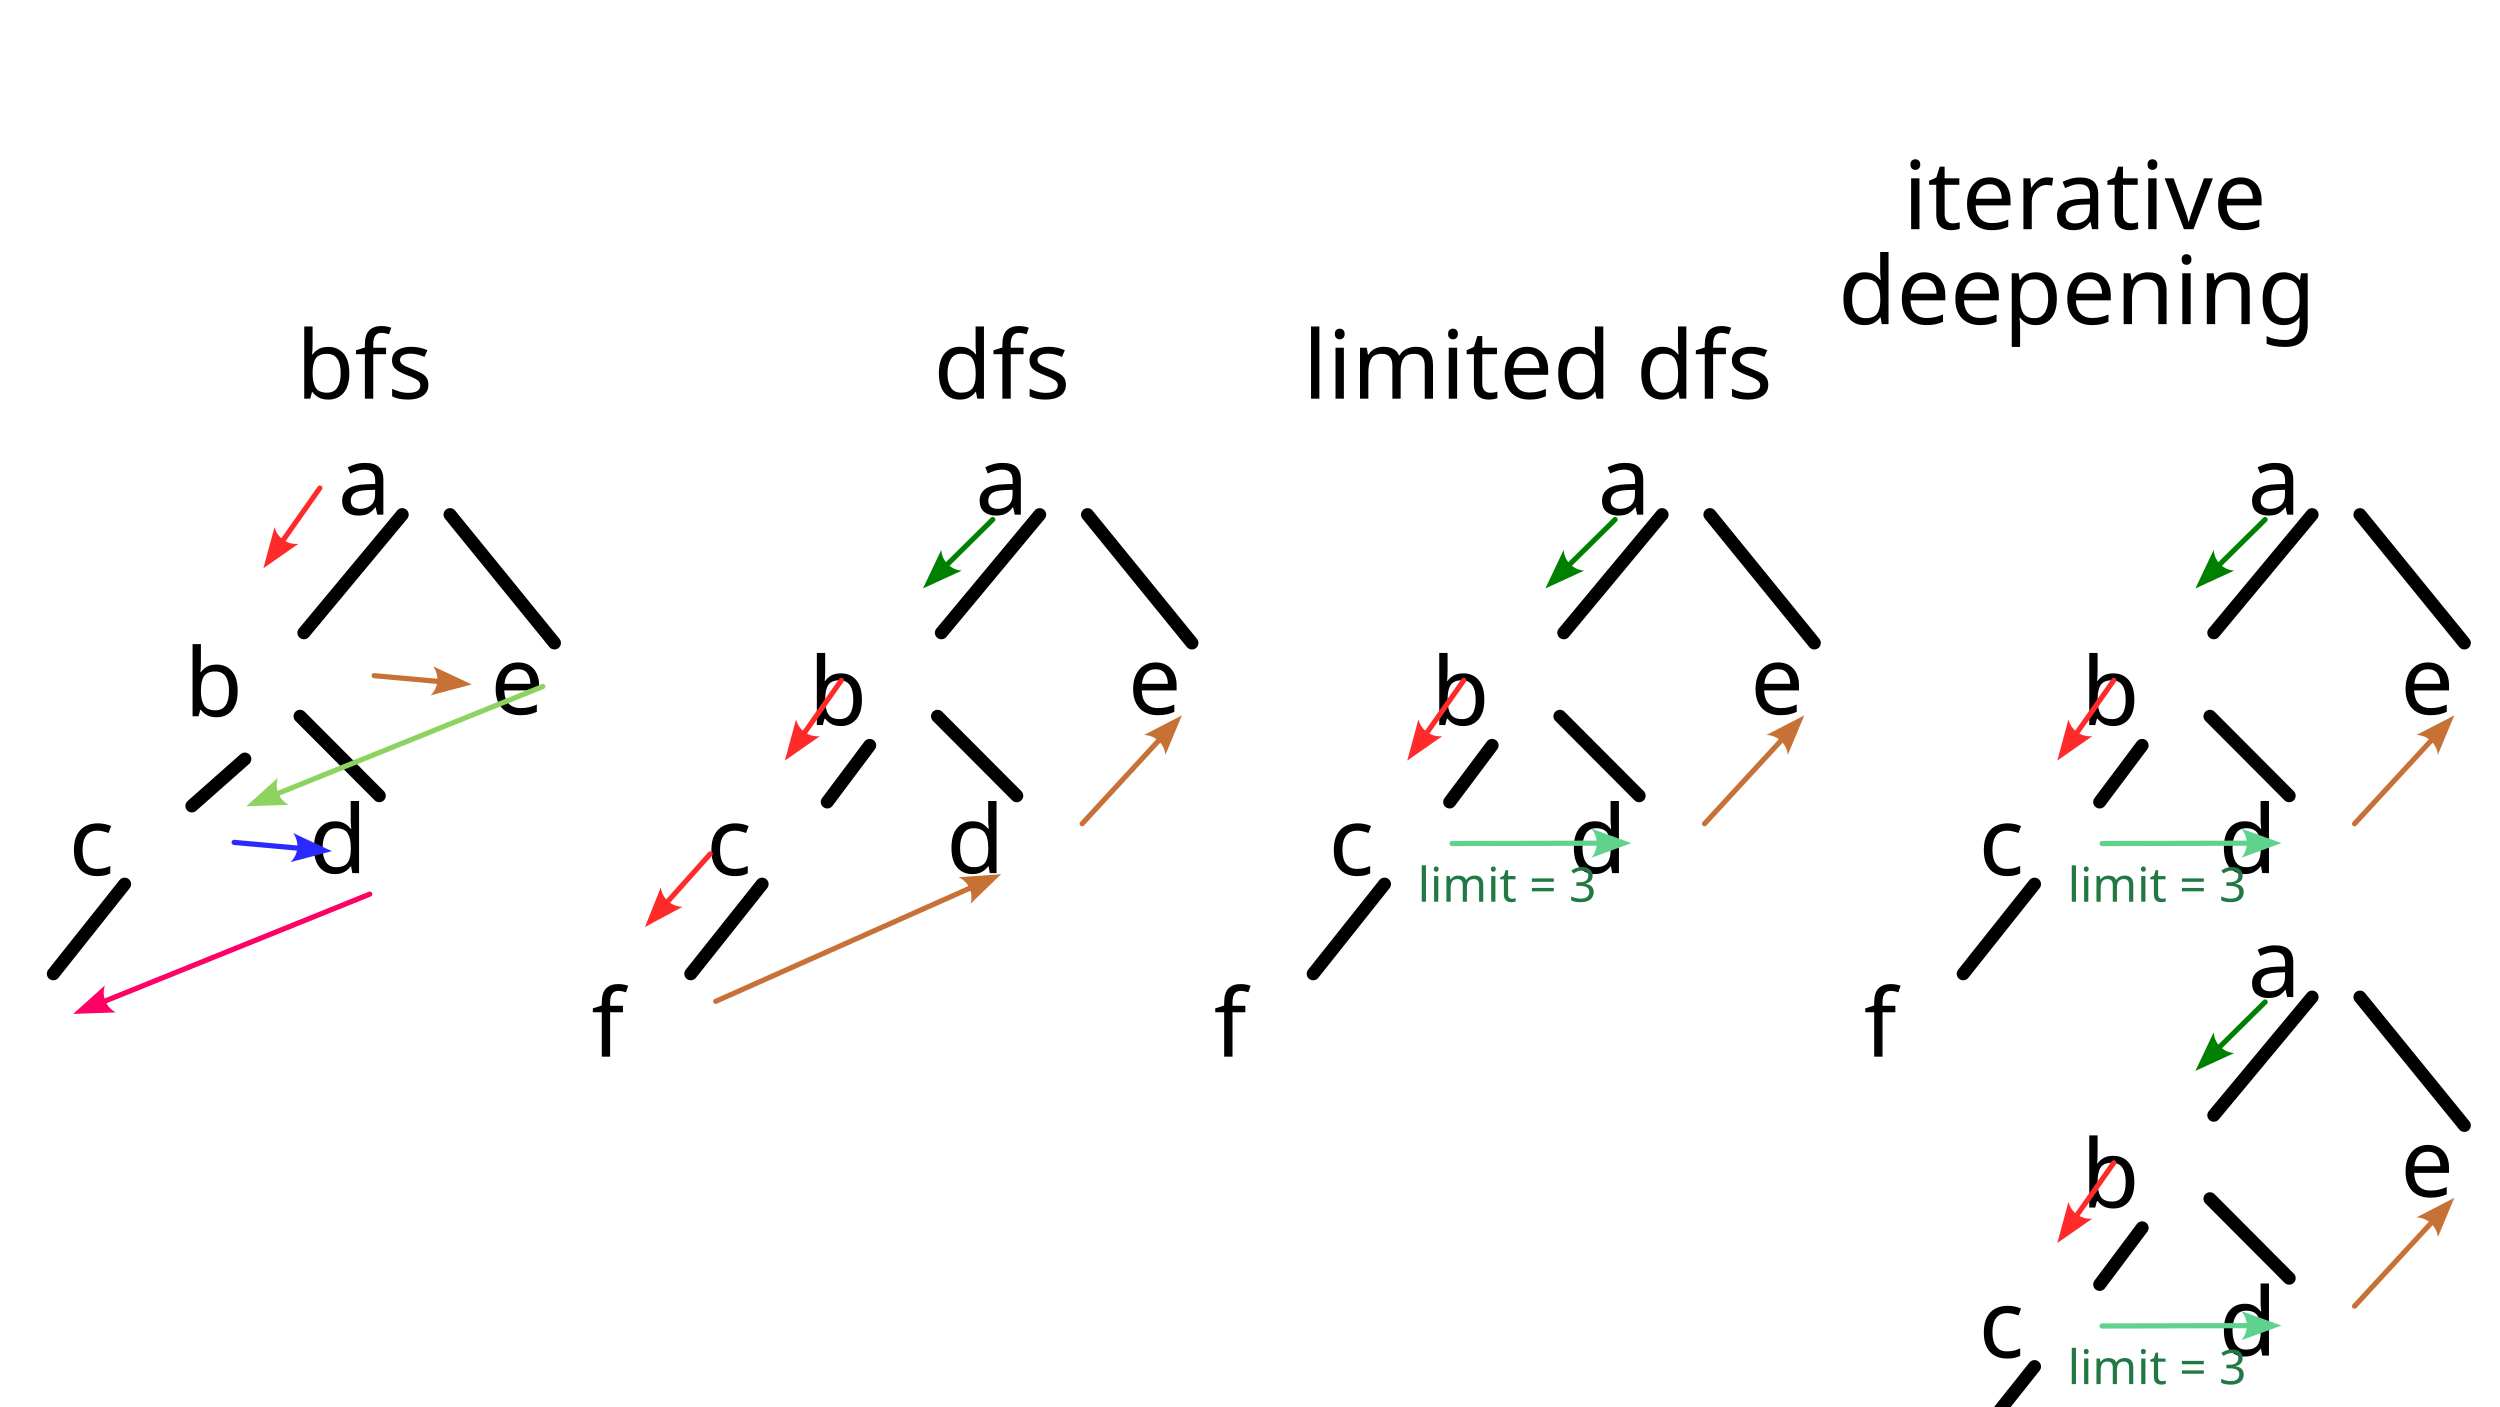
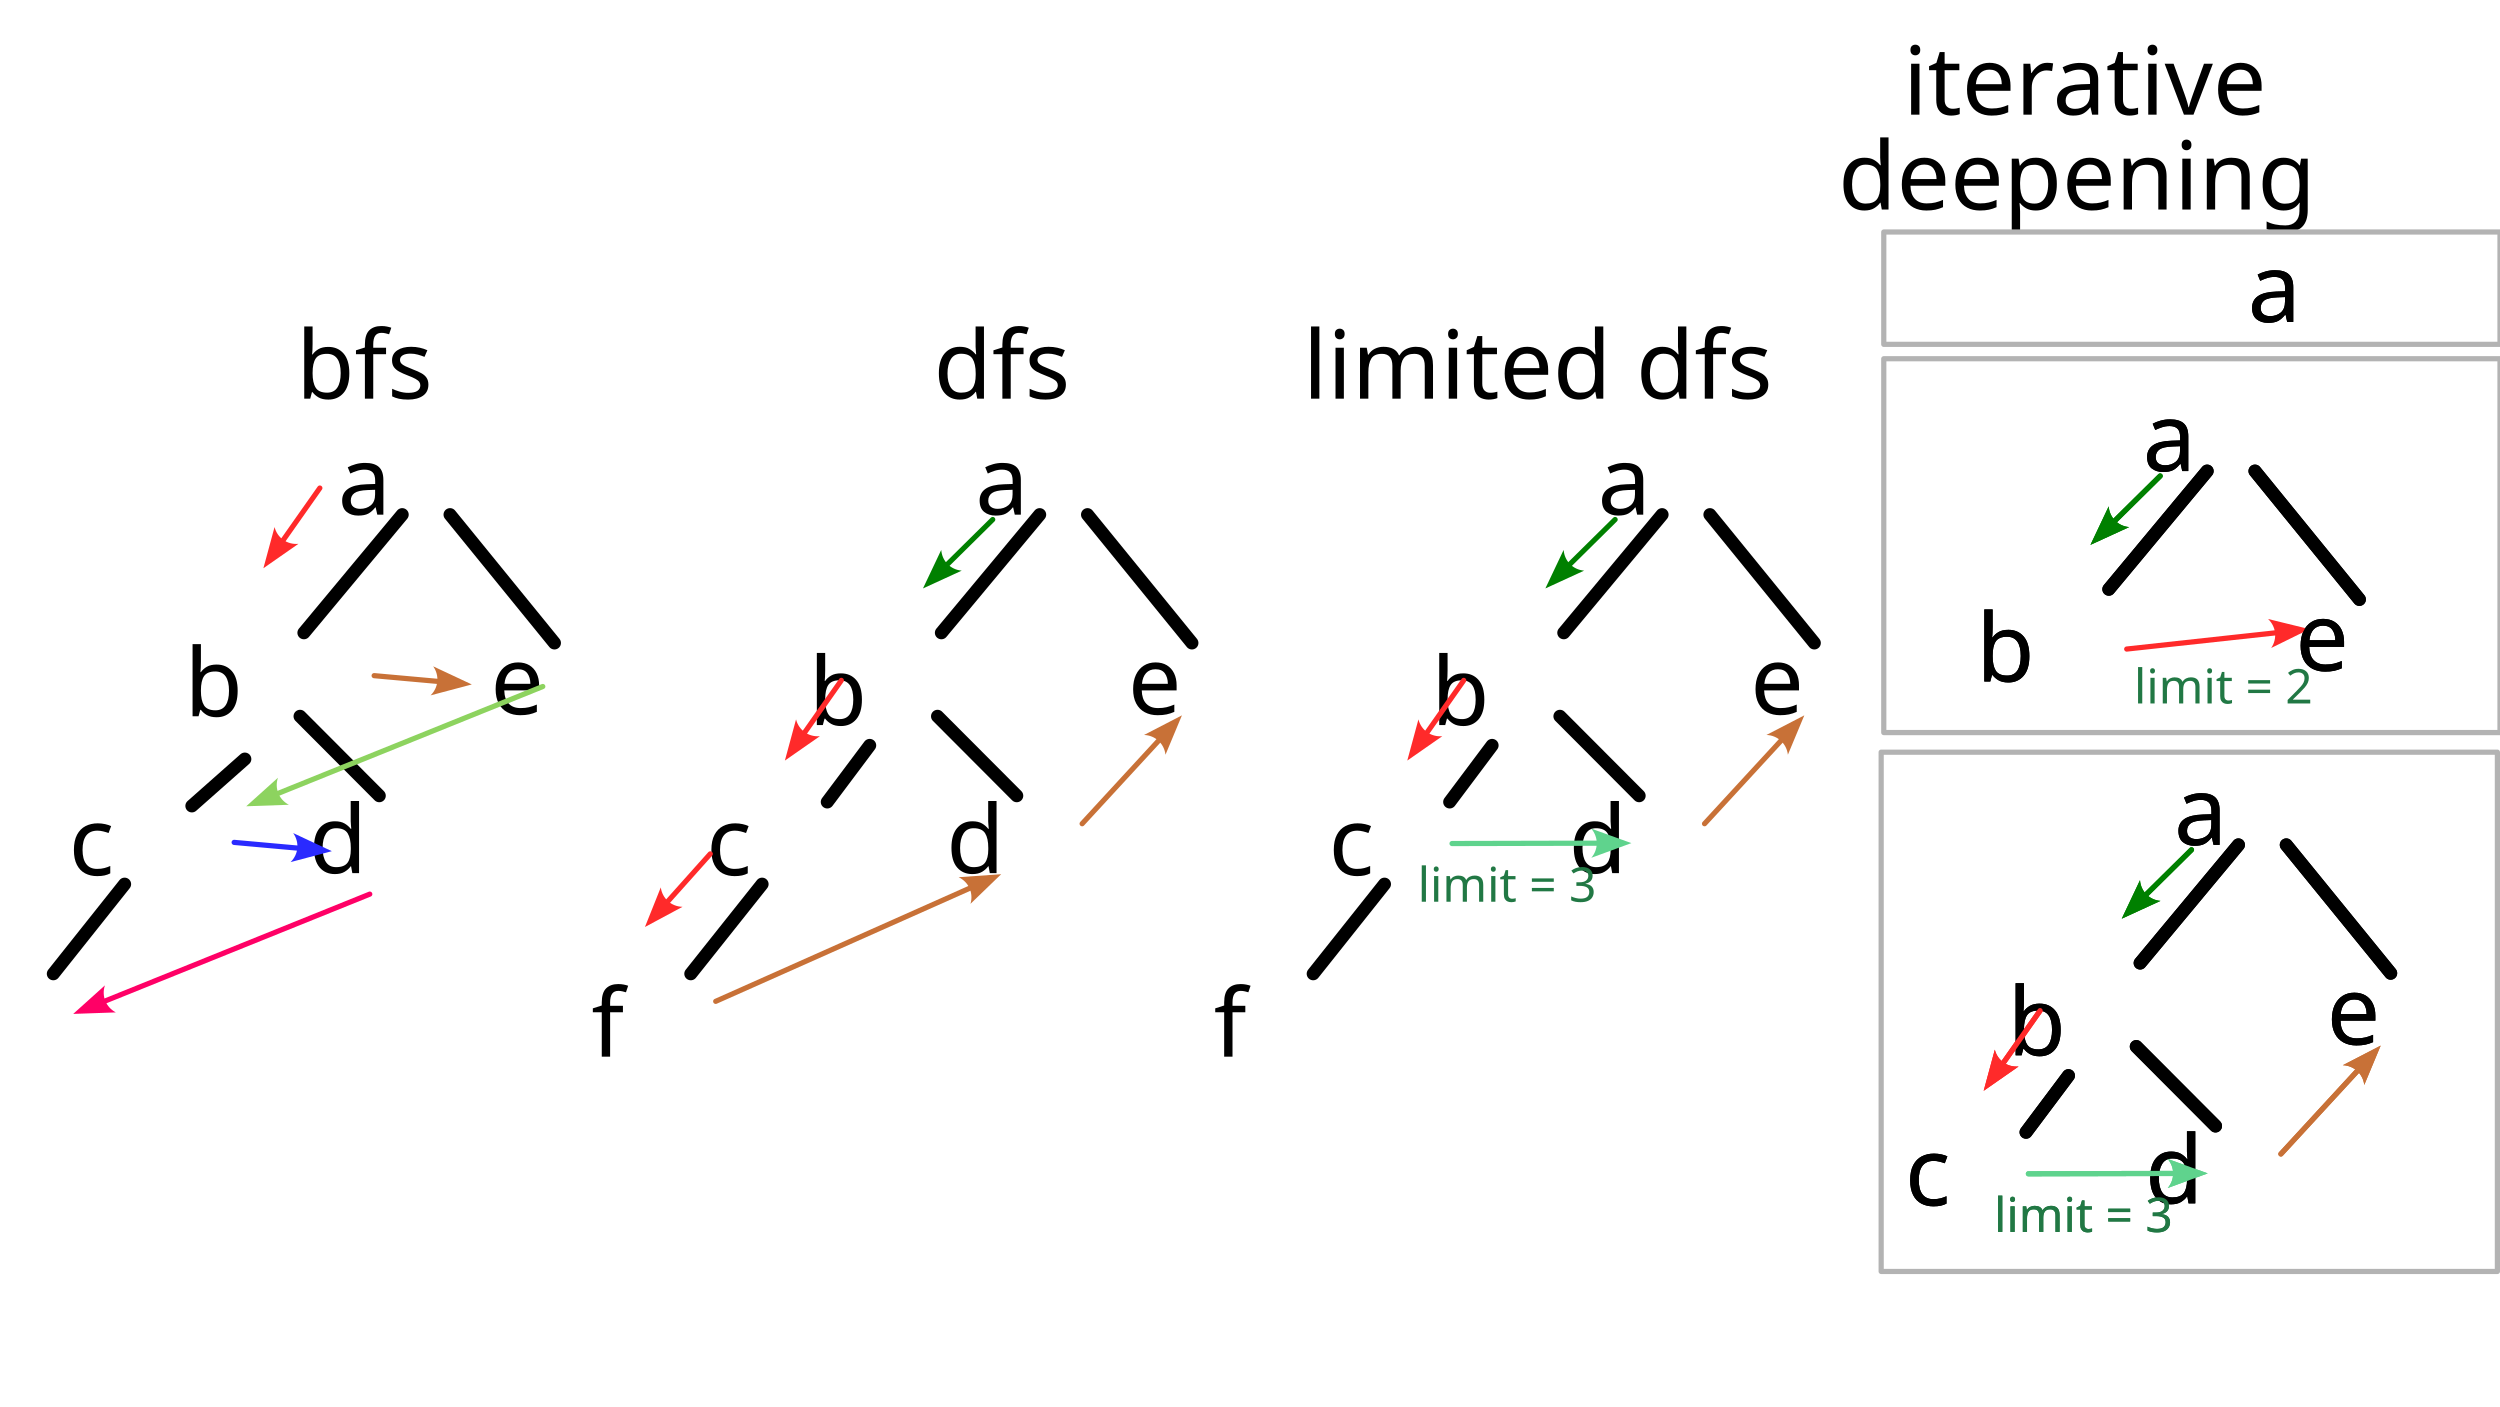
<svg xmlns="http://www.w3.org/2000/svg" width="1920" height="1080" viewBox="0 0 1920 1080" version="1.1" id="svg1">
  <defs id="defs1">
    <marker style="overflow:visible" id="ConcaveTriangle" refX="0" refY="0" orient="auto-start-reverse" markerWidth="1" markerHeight="1" viewBox="0 0 1 1" preserveAspectRatio="xMidYMid">
      <path transform="scale(0.7)" d="M -2,-4 9,0 -2,4 c 2,-2.33 2,-5.66 0,-8 z" style="fill:context-stroke;fill-rule:evenodd;stroke:none" id="path1" />
    </marker>
  </defs>
  <g id="layer1">
    <text xml:space="preserve" style="font-size:72.901px;line-height:1;font-family:Impact;-inkscape-font-specification:'Impact, Normal';text-align:center;writing-mode:lr-tb;direction:ltr;text-anchor:middle;fill:#000000;stroke:none;stroke-width:10;stroke-linecap:round;stroke-linejoin:round" x="327.257" y="395.239" id="text1">
      <tspan id="tspan1" x="327.257" y="395.239" style="stroke-width:10">a</tspan>
    </text>
    <text xml:space="preserve" style="font-size:72.901px;line-height:1;font-family:Impact;-inkscape-font-specification:'Impact, Normal';text-align:center;writing-mode:lr-tb;direction:ltr;text-anchor:middle;fill:#000000;stroke:none;stroke-width:10;stroke-linecap:round;stroke-linejoin:round" x="211.495" y="550.11" id="text2">
      <tspan id="tspan2" x="211.495" y="550.11" style="stroke-width:10">b</tspan>
    </text>
    <text xml:space="preserve" style="font-size:72.901px;line-height:1;font-family:Impact;-inkscape-font-specification:'Impact, Normal';text-align:center;writing-mode:lr-tb;direction:ltr;text-anchor:middle;fill:#000000;stroke:none;stroke-width:10;stroke-linecap:round;stroke-linejoin:round" x="444.584" y="548.546" id="text3">
      <tspan id="tspan3" x="444.584" y="548.546" style="stroke-width:10">e</tspan>
    </text>
    <text xml:space="preserve" style="font-size:72.901px;line-height:1;font-family:Impact;-inkscape-font-specification:'Impact, Normal';text-align:center;writing-mode:lr-tb;direction:ltr;text-anchor:middle;fill:#000000;stroke:none;stroke-width:10;stroke-linecap:round;stroke-linejoin:round" x="117.633" y="672.13" id="text4">
      <tspan id="tspan4" x="117.633" y="672.13" style="stroke-width:10">c</tspan>
    </text>
    <text xml:space="preserve" style="font-size:72.901px;line-height:1;font-family:Impact;-inkscape-font-specification:'Impact, Normal';text-align:center;writing-mode:lr-tb;direction:ltr;text-anchor:middle;fill:#000000;stroke:none;stroke-width:10;stroke-linecap:round;stroke-linejoin:round" x="306.921" y="670.566" id="text5">
      <tspan id="tspan5" x="306.921" y="670.566" style="stroke-width:10">d</tspan>
    </text>
    <text xml:space="preserve" style="font-size:72.901px;line-height:1;font-family:Impact;-inkscape-font-specification:'Impact, Normal';text-align:center;writing-mode:lr-tb;direction:ltr;text-anchor:middle;fill:#000000;stroke:none;stroke-width:10;stroke-linecap:round;stroke-linejoin:round" x="24.548" y="811.527" id="text6">
      <tspan id="tspan6" x="24.548" y="811.527" style="stroke-width:10">f</tspan>
    </text>
    <path style="fill:#000000;stroke:#000000;stroke-width:10;stroke-linecap:round;stroke-linejoin:round" d="m 308.89,395.239 c -75.494,90.733 -75.494,90.733 -75.494,90.733" id="path6" />
    <path style="fill:#000000;stroke:#000000;stroke-width:10;stroke-linecap:round;stroke-linejoin:round" d="m 345.625,395.239 80.187,98.555" id="path7" />
    <path style="fill:#000000;stroke:#000000;stroke-width:10;stroke-linecap:round;stroke-linejoin:round" d="m 188.029,582.962 -40.673,35.98" id="path8" />
    <path style="fill:#000000;stroke:#000000;stroke-width:10;stroke-linecap:round;stroke-linejoin:round" d="m 230.432,550.11 60.845,61.01" id="path9" />
    <path style="fill:#000000;stroke:#000000;stroke-width:10;stroke-linecap:round;stroke-linejoin:round" d="M 95.699,679.025 40.946,747.857" id="path10" />
    <path style="fill:#ff2a2a;stroke:#ff2a2a;stroke-width:4;stroke-linecap:round;stroke-linejoin:round;stroke-dasharray:none;marker-end:url(#ConcaveTriangle)" d="M 245.627,374.833 C 216.791,415.798 216.791,415.798 216.791,415.798" id="path11" />
    <path style="fill:#000000;stroke:#c87137;stroke-width:4;stroke-linecap:round;stroke-linejoin:round;stroke-dasharray:none;marker-end:url(#ConcaveTriangle)" d="m 287.356,518.907 c 49.895,4.49 49.895,4.49 49.895,4.49" id="path2" />
    <path style="fill:#000000;stroke:#8dd35f;stroke-width:4;stroke-linecap:round;stroke-linejoin:round;stroke-dasharray:none;marker-end:url(#ConcaveTriangle)" d="M 416.853,527.238 C 212.465,609.782 212.465,609.782 212.465,609.782" id="path3" />
    <path style="fill:#000000;stroke:#2a2aff;stroke-width:4;stroke-linecap:round;stroke-linejoin:round;stroke-dasharray:none;marker-end:url(#ConcaveTriangle)" d="m 179.841,646.958 c 49.895,4.49 49.895,4.49 49.895,4.49" id="path4" />
    <path style="fill:#d40055;stroke:#ff0066;stroke-width:4;stroke-linecap:round;stroke-linejoin:round;stroke-dasharray:none;marker-end:url(#ConcaveTriangle)" d="M 283.969,686.698 C 79.582,769.243 79.582,769.243 79.582,769.243" id="path5" />
    <text xml:space="preserve" style="font-size:72.901px;line-height:1;font-family:Impact;-inkscape-font-specification:'Impact, Normal';text-align:center;writing-mode:lr-tb;direction:ltr;text-anchor:middle;fill:#000000;stroke:none;stroke-width:10;stroke-linecap:round;stroke-linejoin:round" x="327.257" y="306.156" id="text7">
      <tspan id="tspan7" x="327.257" y="306.156" style="stroke-width:10">bfs</tspan>
    </text>
    <text xml:space="preserve" style="font-size:72.901px;line-height:1;font-family:Impact;-inkscape-font-specification:'Impact, Normal';text-align:center;writing-mode:lr-tb;direction:ltr;text-anchor:middle;fill:#000000;stroke:none;stroke-width:10;stroke-linecap:round;stroke-linejoin:round" x="816.842" y="395.239" id="text8">
      <tspan id="tspan8" x="816.842" y="395.239" style="stroke-width:10">a</tspan>
    </text>
    <text xml:space="preserve" style="font-size:72.901px;line-height:1;font-family:Impact;-inkscape-font-specification:'Impact, Normal';text-align:center;writing-mode:lr-tb;direction:ltr;text-anchor:middle;fill:#000000;stroke:none;stroke-width:10;stroke-linecap:round;stroke-linejoin:round" x="690.931" y="556.876" id="text9">
      <tspan id="tspan9" x="690.931" y="556.876" style="stroke-width:10">b</tspan>
    </text>
    <text xml:space="preserve" style="font-size:72.901px;line-height:1;font-family:Impact;-inkscape-font-specification:'Impact, Normal';text-align:center;writing-mode:lr-tb;direction:ltr;text-anchor:middle;fill:#000000;stroke:none;stroke-width:10;stroke-linecap:round;stroke-linejoin:round" x="934.169" y="548.546" id="text10">
      <tspan id="tspan10" x="934.169" y="548.546" style="stroke-width:10">e</tspan>
    </text>
    <text xml:space="preserve" style="font-size:72.901px;line-height:1;font-family:Impact;-inkscape-font-specification:'Impact, Normal';text-align:center;writing-mode:lr-tb;direction:ltr;text-anchor:middle;fill:#000000;stroke:none;stroke-width:10;stroke-linecap:round;stroke-linejoin:round" x="607.218" y="672.13" id="text11">
      <tspan id="tspan11" x="607.218" y="672.13" style="stroke-width:10">c</tspan>
    </text>
    <text xml:space="preserve" style="font-size:72.901px;line-height:1;font-family:Impact;-inkscape-font-specification:'Impact, Normal';text-align:center;writing-mode:lr-tb;direction:ltr;text-anchor:middle;fill:#000000;stroke:none;stroke-width:10;stroke-linecap:round;stroke-linejoin:round" x="796.506" y="670.566" id="text12">
      <tspan id="tspan12" x="796.506" y="670.566" style="stroke-width:10">d</tspan>
    </text>
    <text xml:space="preserve" style="font-size:72.901px;line-height:1;font-family:Impact;-inkscape-font-specification:'Impact, Normal';text-align:center;writing-mode:lr-tb;direction:ltr;text-anchor:middle;fill:#000000;stroke:none;stroke-width:10;stroke-linecap:round;stroke-linejoin:round" x="514.133" y="811.527" id="text13">
      <tspan id="tspan13" x="514.133" y="811.527" style="stroke-width:10">f</tspan>
    </text>
    <path style="fill:#000000;stroke:#000000;stroke-width:10;stroke-linecap:round;stroke-linejoin:round" d="m 798.475,395.239 c -75.494,90.733 -75.494,90.733 -75.494,90.733" id="path13" />
    <path style="fill:#000000;stroke:#000000;stroke-width:10;stroke-linecap:round;stroke-linejoin:round" d="m 835.21,395.239 80.187,98.555" id="path14" />
    <path style="fill:#000000;stroke:#000000;stroke-width:10;stroke-linecap:round;stroke-linejoin:round" d="m 667.924,572.46 -32.57,43.452" id="path15" />
    <path style="fill:#000000;stroke:#000000;stroke-width:10;stroke-linecap:round;stroke-linejoin:round" d="m 720.017,550.11 60.845,61.01" id="path16" />
    <path style="fill:#000000;stroke:#000000;stroke-width:10;stroke-linecap:round;stroke-linejoin:round" d="m 585.284,679.025 -54.753,68.832" id="path17" />
    <path style="fill:#008000;stroke:#008000;stroke-width:4;stroke-linecap:round;stroke-linejoin:round;stroke-dasharray:none;marker-end:url(#ConcaveTriangle)" d="m 762.401,399.009 c -35.638,35.209 -35.638,35.209 -35.638,35.209" id="path18" />
    <text xml:space="preserve" style="font-size:72.901px;line-height:1;font-family:Impact;-inkscape-font-specification:'Impact, Normal';text-align:center;writing-mode:lr-tb;direction:ltr;text-anchor:middle;fill:#000000;stroke:none;stroke-width:10;stroke-linecap:round;stroke-linejoin:round" x="816.842" y="306.156" id="text22">
      <tspan id="tspan22" x="816.842" y="306.156" style="stroke-width:10">dfs</tspan>
    </text>
    <path style="fill:#ff2a2a;stroke:#ff2a2a;stroke-width:4;stroke-linecap:round;stroke-linejoin:round;stroke-dasharray:none;marker-end:url(#ConcaveTriangle)" d="m 646.129,522.552 c -28.836,40.966 -28.836,40.966 -28.836,40.966" id="path22" />
    <path style="fill:#ff2a2a;stroke:#ff2a2a;stroke-width:4;stroke-linecap:round;stroke-linejoin:round;stroke-dasharray:none;marker-end:url(#ConcaveTriangle)" d="m 545.482,655.787 c -33.377,37.358 -33.377,37.358 -33.377,37.358" id="path23" />
    <path style="fill:#000000;stroke:#c87137;stroke-width:4;stroke-linecap:round;stroke-linejoin:round;stroke-dasharray:none;marker-end:url(#ConcaveTriangle)" d="M 549.668,769.022 C 745.882,681.642 745.882,681.642 745.882,681.642" id="path24" />
    <path style="fill:#000000;stroke:#c87137;stroke-width:4;stroke-linecap:round;stroke-linejoin:round;stroke-dasharray:none;marker-end:url(#ConcaveTriangle)" d="m 831.09,632.609 c 59.566,-64.695 59.566,-64.695 59.566,-64.695" id="path26" />
    <text xml:space="preserve" style="font-size:72.901px;line-height:1;font-family:Impact;-inkscape-font-specification:'Impact, Normal';text-align:center;writing-mode:lr-tb;direction:ltr;text-anchor:middle;fill:#000000;stroke:none;stroke-width:10;stroke-linecap:round;stroke-linejoin:round" x="1294.842" y="395.239" id="text26">
      <tspan id="tspan26" x="1294.842" y="395.239" style="stroke-width:10">a</tspan>
    </text>
    <text xml:space="preserve" style="font-size:72.901px;line-height:1;font-family:Impact;-inkscape-font-specification:'Impact, Normal';text-align:center;writing-mode:lr-tb;direction:ltr;text-anchor:middle;fill:#000000;stroke:none;stroke-width:10;stroke-linecap:round;stroke-linejoin:round" x="1168.931" y="556.876" id="text27">
      <tspan id="tspan27" x="1168.931" y="556.876" style="stroke-width:10">b</tspan>
    </text>
    <text xml:space="preserve" style="font-size:72.901px;line-height:1;font-family:Impact;-inkscape-font-specification:'Impact, Normal';text-align:center;writing-mode:lr-tb;direction:ltr;text-anchor:middle;fill:#000000;stroke:none;stroke-width:10;stroke-linecap:round;stroke-linejoin:round" x="1412.169" y="548.546" id="text28">
      <tspan id="tspan28" x="1412.169" y="548.546" style="stroke-width:10">e</tspan>
    </text>
    <text xml:space="preserve" style="font-size:72.901px;line-height:1;font-family:Impact;-inkscape-font-specification:'Impact, Normal';text-align:center;writing-mode:lr-tb;direction:ltr;text-anchor:middle;fill:#000000;stroke:none;stroke-width:10;stroke-linecap:round;stroke-linejoin:round" x="1085.218" y="672.13" id="text29">
      <tspan id="tspan29" x="1085.218" y="672.13" style="stroke-width:10">c</tspan>
    </text>
    <text xml:space="preserve" style="font-size:72.901px;line-height:1;font-family:Impact;-inkscape-font-specification:'Impact, Normal';text-align:center;writing-mode:lr-tb;direction:ltr;text-anchor:middle;fill:#000000;stroke:none;stroke-width:10;stroke-linecap:round;stroke-linejoin:round" x="1274.506" y="670.566" id="text30">
      <tspan id="tspan30" x="1274.506" y="670.566" style="stroke-width:10">d</tspan>
    </text>
    <text xml:space="preserve" style="font-size:72.901px;line-height:1;font-family:Impact;-inkscape-font-specification:'Impact, Normal';text-align:center;writing-mode:lr-tb;direction:ltr;text-anchor:middle;fill:#000000;stroke:none;stroke-width:10;stroke-linecap:round;stroke-linejoin:round" x="992.133" y="811.527" id="text31">
      <tspan id="tspan31" x="992.133" y="811.527" style="stroke-width:10">f</tspan>
    </text>
    <path style="fill:#000000;stroke:#000000;stroke-width:10;stroke-linecap:round;stroke-linejoin:round" d="m 1276.475,395.239 c -75.494,90.733 -75.494,90.733 -75.494,90.733" id="path31" />
    <path style="fill:#000000;stroke:#000000;stroke-width:10;stroke-linecap:round;stroke-linejoin:round" d="m 1313.21,395.239 80.187,98.555" id="path32" />
    <path style="fill:#000000;stroke:#000000;stroke-width:10;stroke-linecap:round;stroke-linejoin:round" d="m 1145.924,572.46 -32.57,43.452" id="path33" />
    <path style="fill:#000000;stroke:#000000;stroke-width:10;stroke-linecap:round;stroke-linejoin:round" d="m 1198.017,550.11 60.845,61.01" id="path34" />
    <path style="fill:#000000;stroke:#000000;stroke-width:10;stroke-linecap:round;stroke-linejoin:round" d="m 1063.284,679.025 -54.753,68.832" id="path35" />
    <path style="fill:#008000;stroke:#008000;stroke-width:4;stroke-linecap:round;stroke-linejoin:round;stroke-dasharray:none;marker-end:url(#ConcaveTriangle)" d="m 1240.401,399.009 c -35.638,35.209 -35.638,35.209 -35.638,35.209" id="path36" />
    <text xml:space="preserve" style="font-size:72.901px;line-height:1;font-family:Impact;-inkscape-font-specification:'Impact, Normal';text-align:center;writing-mode:lr-tb;direction:ltr;text-anchor:middle;fill:#000000;stroke:none;stroke-width:10;stroke-linecap:round;stroke-linejoin:round" x="1228.374" y="306.156" id="text36">
      <tspan id="tspan36" x="1228.374" y="306.156" style="stroke-width:10">limited dfs</tspan>
    </text>
    <path style="fill:#ff2a2a;stroke:#ff2a2a;stroke-width:4;stroke-linecap:round;stroke-linejoin:round;stroke-dasharray:none;marker-end:url(#ConcaveTriangle)" d="m 1124.129,522.552 c -28.836,40.966 -28.836,40.966 -28.836,40.966" id="path37" />
    <path style="fill:#5fd38d;stroke:#5fd38d;stroke-width:4;stroke-linecap:round;stroke-linejoin:round;stroke-dasharray:none;marker-end:url(#ConcaveTriangle)" d="m 1115.176,647.836 c 112.53,-0.268 112.53,-0.268 112.53,-0.268" id="path39" />
    <path style="fill:#000000;stroke:#c87137;stroke-width:4;stroke-linecap:round;stroke-linejoin:round;stroke-dasharray:none;marker-end:url(#ConcaveTriangle)" d="m 1309.09,632.609 c 59.566,-64.695 59.566,-64.695 59.566,-64.695" id="path40" />
    <text xml:space="preserve" style="font-size:36.762px;line-height:1;font-family:Impact;-inkscape-font-specification:'Impact, Normal';text-align:center;writing-mode:lr-tb;direction:ltr;text-anchor:middle;fill:#217844;fill-opacity:1;stroke:none;stroke-width:10;stroke-linecap:round;stroke-linejoin:round" x="1181.298" y="692.514" id="text40">
      <tspan id="tspan40" x="1181.298" y="692.514" style="fill:#217844;fill-opacity:1;stroke-width:10">limit = 3</tspan>
    </text>
-     <text xml:space="preserve" style="font-size:72.901px;line-height:1;font-family:Impact;-inkscape-font-specification:'Impact, Normal';text-align:end;writing-mode:lr-tb;direction:ltr;text-anchor:end;fill:#000000;stroke:none;stroke-width:10;stroke-linecap:round;stroke-linejoin:round" x="1873.284" y="176.048" id="text14">
-       <tspan id="tspan14" x="1873.284" y="176.048" style="text-align:end;text-anchor:end;stroke-width:10">iterative</tspan>
-       <tspan x="1873.284" y="248.949" style="text-align:end;text-anchor:end;stroke-width:10" id="tspan15">deepening</tspan>
-     </text>
-     <text xml:space="preserve" style="font-size:72.901px;line-height:1;font-family:Impact;-inkscape-font-specification:'Impact, Normal';text-align:center;writing-mode:lr-tb;direction:ltr;text-anchor:middle;fill:#000000;stroke:none;stroke-width:10;stroke-linecap:round;stroke-linejoin:round" x="1794.06" y="395.239" id="text16">
-       <tspan id="tspan16" x="1794.06" y="395.239" style="stroke-width:10">a</tspan>
-     </text>
-     <text xml:space="preserve" style="font-size:72.901px;line-height:1;font-family:Impact;-inkscape-font-specification:'Impact, Normal';text-align:center;writing-mode:lr-tb;direction:ltr;text-anchor:middle;fill:#000000;stroke:none;stroke-width:10;stroke-linecap:round;stroke-linejoin:round" x="1668.148" y="556.876" id="text17">
-       <tspan id="tspan17" x="1668.148" y="556.876" style="stroke-width:10">b</tspan>
-     </text>
-     <text xml:space="preserve" style="font-size:72.901px;line-height:1;font-family:Impact;-inkscape-font-specification:'Impact, Normal';text-align:center;writing-mode:lr-tb;direction:ltr;text-anchor:middle;fill:#000000;stroke:none;stroke-width:10;stroke-linecap:round;stroke-linejoin:round" x="1911.387" y="548.546" id="text18">
-       <tspan id="tspan18" x="1911.387" y="548.546" style="stroke-width:10">e</tspan>
-     </text>
-     <text xml:space="preserve" style="font-size:72.901px;line-height:1;font-family:Impact;-inkscape-font-specification:'Impact, Normal';text-align:center;writing-mode:lr-tb;direction:ltr;text-anchor:middle;fill:#000000;stroke:none;stroke-width:10;stroke-linecap:round;stroke-linejoin:round" x="1584.435" y="672.13" id="text19">
-       <tspan id="tspan19" x="1584.435" y="672.13" style="stroke-width:10">c</tspan>
-     </text>
-     <text xml:space="preserve" style="font-size:72.901px;line-height:1;font-family:Impact;-inkscape-font-specification:'Impact, Normal';text-align:center;writing-mode:lr-tb;direction:ltr;text-anchor:middle;fill:#000000;stroke:none;stroke-width:10;stroke-linecap:round;stroke-linejoin:round" x="1773.723" y="670.566" id="text20">
-       <tspan id="tspan20" x="1773.723" y="670.566" style="stroke-width:10">d</tspan>
-     </text>
-     <text xml:space="preserve" style="font-size:72.901px;line-height:1;font-family:Impact;-inkscape-font-specification:'Impact, Normal';text-align:center;writing-mode:lr-tb;direction:ltr;text-anchor:middle;fill:#000000;stroke:none;stroke-width:10;stroke-linecap:round;stroke-linejoin:round" x="1491.35" y="811.527" id="text21">
-       <tspan id="tspan21" x="1491.35" y="811.527" style="stroke-width:10">f</tspan>
-     </text>
-     <path style="fill:#000000;stroke:#000000;stroke-width:10;stroke-linecap:round;stroke-linejoin:round" d="m 1775.692,395.239 c -75.494,90.733 -75.494,90.733 -75.494,90.733" id="path21" />
-     <path style="fill:#000000;stroke:#000000;stroke-width:10;stroke-linecap:round;stroke-linejoin:round" d="m 1812.427,395.239 80.187,98.555" id="path25" />
-     <path style="fill:#000000;stroke:#000000;stroke-width:10;stroke-linecap:round;stroke-linejoin:round" d="m 1645.142,572.46 -32.57,43.452" id="path27" />
-     <path style="fill:#000000;stroke:#000000;stroke-width:10;stroke-linecap:round;stroke-linejoin:round" d="m 1697.234,550.11 60.845,61.01" id="path28" />
-     <path style="fill:#000000;stroke:#000000;stroke-width:10;stroke-linecap:round;stroke-linejoin:round" d="m 1562.502,679.025 -54.753,68.832" id="path29" />
-     <path style="fill:#008000;stroke:#008000;stroke-width:4;stroke-linecap:round;stroke-linejoin:round;stroke-dasharray:none;marker-end:url(#ConcaveTriangle)" d="m 1739.618,399.009 c -35.638,35.209 -35.638,35.209 -35.638,35.209" id="path30" />
-     <path style="fill:#ff2a2a;stroke:#ff2a2a;stroke-width:4;stroke-linecap:round;stroke-linejoin:round;stroke-dasharray:none;marker-end:url(#ConcaveTriangle)" d="m 1623.347,522.552 c -28.836,40.966 -28.836,40.966 -28.836,40.966" id="path38" />
-     <path style="fill:#5fd38d;stroke:#5fd38d;stroke-width:4;stroke-linecap:round;stroke-linejoin:round;stroke-dasharray:none;marker-end:url(#ConcaveTriangle)" d="m 1614.393,647.836 c 112.53,-0.268 112.53,-0.268 112.53,-0.268" id="path41" />
-     <path style="fill:#000000;stroke:#c87137;stroke-width:4;stroke-linecap:round;stroke-linejoin:round;stroke-dasharray:none;marker-end:url(#ConcaveTriangle)" d="m 1808.307,632.609 c 59.566,-64.695 59.566,-64.695 59.566,-64.695" id="path42" />
-     <text xml:space="preserve" style="font-size:36.762px;line-height:1;font-family:Impact;-inkscape-font-specification:'Impact, Normal';text-align:center;writing-mode:lr-tb;direction:ltr;text-anchor:middle;fill:#217844;fill-opacity:1;stroke:none;stroke-width:10;stroke-linecap:round;stroke-linejoin:round" x="1680.516" y="692.514" id="text42">
-       <tspan id="tspan42" x="1680.516" y="692.514" style="fill:#217844;fill-opacity:1;stroke-width:10">limit = 3</tspan>
-     </text>
-     <text xml:space="preserve" style="font-size:72.901px;line-height:1;font-family:Impact;-inkscape-font-specification:'Impact, Normal';text-align:center;writing-mode:lr-tb;direction:ltr;text-anchor:middle;fill:#000000;stroke:none;stroke-width:10;stroke-linecap:round;stroke-linejoin:round" x="1794.06" y="765.763" id="text43">
-       <tspan id="tspan43" x="1794.06" y="765.763" style="stroke-width:10">a</tspan>
-     </text>
-     <text xml:space="preserve" style="font-size:72.901px;line-height:1;font-family:Impact;-inkscape-font-specification:'Impact, Normal';text-align:center;writing-mode:lr-tb;direction:ltr;text-anchor:middle;fill:#000000;stroke:none;stroke-width:10;stroke-linecap:round;stroke-linejoin:round" x="1668.148" y="927.4" id="text44">
-       <tspan id="tspan44" x="1668.148" y="927.4" style="stroke-width:10">b</tspan>
-     </text>
-     <text xml:space="preserve" style="font-size:72.901px;line-height:1;font-family:Impact;-inkscape-font-specification:'Impact, Normal';text-align:center;writing-mode:lr-tb;direction:ltr;text-anchor:middle;fill:#000000;stroke:none;stroke-width:10;stroke-linecap:round;stroke-linejoin:round" x="1911.387" y="919.07" id="text45">
-       <tspan id="tspan45" x="1911.387" y="919.07" style="stroke-width:10">e</tspan>
-     </text>
-     <text xml:space="preserve" style="font-size:72.901px;line-height:1;font-family:Impact;-inkscape-font-specification:'Impact, Normal';text-align:center;writing-mode:lr-tb;direction:ltr;text-anchor:middle;fill:#000000;stroke:none;stroke-width:10;stroke-linecap:round;stroke-linejoin:round" x="1584.435" y="1042.654" id="text46">
-       <tspan id="tspan46" x="1584.435" y="1042.654" style="stroke-width:10">c</tspan>
-     </text>
-     <text xml:space="preserve" style="font-size:72.901px;line-height:1;font-family:Impact;-inkscape-font-specification:'Impact, Normal';text-align:center;writing-mode:lr-tb;direction:ltr;text-anchor:middle;fill:#000000;stroke:none;stroke-width:10;stroke-linecap:round;stroke-linejoin:round" x="1773.723" y="1041.09" id="text47">
-       <tspan id="tspan47" x="1773.723" y="1041.09" style="stroke-width:10">d</tspan>
-     </text>
-     <text xml:space="preserve" style="font-size:72.901px;line-height:1;font-family:Impact;-inkscape-font-specification:'Impact, Normal';text-align:center;writing-mode:lr-tb;direction:ltr;text-anchor:middle;fill:#000000;stroke:none;stroke-width:10;stroke-linecap:round;stroke-linejoin:round" x="1491.35" y="1182.051" id="text48">
-       <tspan id="tspan48" x="1491.35" y="1182.051" style="stroke-width:10">f</tspan>
-     </text>
-     <path style="fill:#000000;stroke:#000000;stroke-width:10;stroke-linecap:round;stroke-linejoin:round" d="m 1775.692,765.762 c -75.494,90.733 -75.494,90.733 -75.494,90.733" id="path48" />
-     <path style="fill:#000000;stroke:#000000;stroke-width:10;stroke-linecap:round;stroke-linejoin:round" d="m 1812.427,765.762 80.187,98.555" id="path49" />
-     <path style="fill:#000000;stroke:#000000;stroke-width:10;stroke-linecap:round;stroke-linejoin:round" d="m 1645.142,942.984 -32.57,43.452" id="path50" />
-     <path style="fill:#000000;stroke:#000000;stroke-width:10;stroke-linecap:round;stroke-linejoin:round" d="m 1697.234,920.634 60.845,61.01" id="path51" />
-     <path style="fill:#000000;stroke:#000000;stroke-width:10;stroke-linecap:round;stroke-linejoin:round" d="m 1562.502,1049.549 -54.753,68.832" id="path52" />
-     <path style="fill:#008000;stroke:#008000;stroke-width:4;stroke-linecap:round;stroke-linejoin:round;stroke-dasharray:none;marker-end:url(#ConcaveTriangle)" d="m 1739.618,769.533 c -35.638,35.209 -35.638,35.209 -35.638,35.209" id="path53" />
-     <path style="fill:#ff2a2a;stroke:#ff2a2a;stroke-width:4;stroke-linecap:round;stroke-linejoin:round;stroke-dasharray:none;marker-end:url(#ConcaveTriangle)" d="m 1623.347,893.076 c -28.836,40.966 -28.836,40.966 -28.836,40.966" id="path54" />
-     <path style="fill:#5fd38d;stroke:#5fd38d;stroke-width:4;stroke-linecap:round;stroke-linejoin:round;stroke-dasharray:none;marker-end:url(#ConcaveTriangle)" d="m 1614.393,1018.36 c 112.53,-0.268 112.53,-0.268 112.53,-0.268" id="path55" />
-     <path style="fill:#000000;stroke:#c87137;stroke-width:4;stroke-linecap:round;stroke-linejoin:round;stroke-dasharray:none;marker-end:url(#ConcaveTriangle)" d="m 1808.307,1003.133 c 59.566,-64.695 59.566,-64.695 59.566,-64.695" id="path56" />
-     <text xml:space="preserve" style="font-size:36.762px;line-height:1;font-family:Impact;-inkscape-font-specification:'Impact, Normal';text-align:center;writing-mode:lr-tb;direction:ltr;text-anchor:middle;fill:#217844;fill-opacity:1;stroke:none;stroke-width:10;stroke-linecap:round;stroke-linejoin:round" x="1680.516" y="1063.038" id="text56">
-       <tspan id="tspan56" x="1680.516" y="1063.038" style="fill:#217844;fill-opacity:1;stroke-width:10">limit = 3</tspan>
-     </text>
+     <text xml:space="preserve" style="font-size:72.901px;line-height:1;font-family:Impact;-inkscape-font-specification:'Impact, Normal';text-align:end;writing-mode:lr-tb;direction:ltr;text-anchor:end;fill:#000000;stroke:none;stroke-width:10;stroke-linecap:round;stroke-linejoin:round" x="1873.284" y="88.048" id="text14">
+       <tspan id="tspan14" x="1873.284" y="88.048" style="text-align:end;text-anchor:end;stroke-width:10">iterative</tspan>
+       <tspan x="1873.284" y="160.949" style="text-align:end;text-anchor:end;stroke-width:10" id="tspan15">deepening</tspan>
+     </text>
+     <text xml:space="preserve" style="font-size:72.901px;line-height:1;font-family:Impact;-inkscape-font-specification:'Impact, Normal';text-align:center;writing-mode:lr-tb;direction:ltr;text-anchor:middle;fill:#000000;stroke:none;stroke-width:10;stroke-linecap:round;stroke-linejoin:round" x="1794.06" y="247.239" id="text16">
+       <tspan id="tspan16" x="1794.06" y="247.239" style="stroke-width:10">a</tspan>
+     </text>
+     <text xml:space="preserve" style="font-size:72.901px;line-height:1;font-family:Impact;-inkscape-font-specification:'Impact, Normal';text-align:center;writing-mode:lr-tb;direction:ltr;text-anchor:middle;fill:#000000;stroke:none;stroke-width:10;stroke-linecap:round;stroke-linejoin:round" x="1794.06" y="247.239" id="text43">
+       <tspan id="tspan43" x="1794.06" y="247.239" style="stroke-width:10">a</tspan>
+     </text>
+     <text xml:space="preserve" style="font-size:72.901px;line-height:1;font-family:Impact;-inkscape-font-specification:'Impact, Normal';text-align:center;writing-mode:lr-tb;direction:ltr;text-anchor:middle;fill:#000000;stroke:none;stroke-width:10;stroke-linecap:round;stroke-linejoin:round" x="1713.449" y="361.79" id="text85">
+       <tspan id="tspan85" x="1713.449" y="361.79" style="stroke-width:10">a</tspan>
+     </text>
+     <text xml:space="preserve" style="font-size:72.901px;line-height:1;font-family:Impact;-inkscape-font-specification:'Impact, Normal';text-align:center;writing-mode:lr-tb;direction:ltr;text-anchor:middle;fill:#000000;stroke:none;stroke-width:10;stroke-linecap:round;stroke-linejoin:round" x="1587.538" y="523.427" id="text86">
+       <tspan id="tspan86" x="1587.538" y="523.427" style="stroke-width:10">b</tspan>
+     </text>
+     <text xml:space="preserve" style="font-size:72.901px;line-height:1;font-family:Impact;-inkscape-font-specification:'Impact, Normal';text-align:center;writing-mode:lr-tb;direction:ltr;text-anchor:middle;fill:#000000;stroke:none;stroke-width:10;stroke-linecap:round;stroke-linejoin:round" x="1830.777" y="515.097" id="text87">
+       <tspan id="tspan87" x="1830.777" y="515.097" style="stroke-width:10">e</tspan>
+     </text>
+     <path style="fill:#000000;stroke:#000000;stroke-width:10;stroke-linecap:round;stroke-linejoin:round" d="m 1695.082,361.79 c -75.494,90.733 -75.494,90.733 -75.494,90.733" id="path87" />
+     <path style="fill:#000000;stroke:#000000;stroke-width:10;stroke-linecap:round;stroke-linejoin:round" d="m 1731.817,361.79 80.187,98.555" id="path88" />
+     <path style="fill:#008000;stroke:#008000;stroke-width:4;stroke-linecap:round;stroke-linejoin:round;stroke-dasharray:none;marker-end:url(#ConcaveTriangle)" d="m 1659.008,365.56 c -35.638,35.209 -35.638,35.209 -35.638,35.209" id="path89" />
+     <path style="fill:#ff2a2a;stroke:#ff2a2a;stroke-width:4;stroke-linecap:round;stroke-linejoin:round;stroke-dasharray:none;marker-end:url(#ConcaveTriangle)" d="m 1633.327,498.469 c 115.301,-12.562 115.301,-12.562 115.301,-12.562" id="path90" />
+     <text xml:space="preserve" style="font-size:72.901px;line-height:1;font-family:Impact;-inkscape-font-specification:'Impact, Normal';text-align:center;writing-mode:lr-tb;direction:ltr;text-anchor:middle;fill:#000000;stroke:none;stroke-width:10;stroke-linecap:round;stroke-linejoin:round" x="1713.449" y="361.79" id="text90">
+       <tspan id="tspan90" x="1713.449" y="361.79" style="stroke-width:10">a</tspan>
+     </text>
+     <text xml:space="preserve" style="font-size:72.901px;line-height:1;font-family:Impact;-inkscape-font-specification:'Impact, Normal';text-align:center;writing-mode:lr-tb;direction:ltr;text-anchor:middle;fill:#000000;stroke:none;stroke-width:10;stroke-linecap:round;stroke-linejoin:round" x="1587.538" y="523.427" id="text91">
+       <tspan id="tspan91" x="1587.538" y="523.427" style="stroke-width:10">b</tspan>
+     </text>
+     <text xml:space="preserve" style="font-size:72.901px;line-height:1;font-family:Impact;-inkscape-font-specification:'Impact, Normal';text-align:center;writing-mode:lr-tb;direction:ltr;text-anchor:middle;fill:#000000;stroke:none;stroke-width:10;stroke-linecap:round;stroke-linejoin:round" x="1830.777" y="515.097" id="text92">
+       <tspan id="tspan92" x="1830.777" y="515.097" style="stroke-width:10">e</tspan>
+     </text>
+     <path style="fill:#000000;stroke:#000000;stroke-width:10;stroke-linecap:round;stroke-linejoin:round" d="m 1695.082,361.79 c -75.494,90.733 -75.494,90.733 -75.494,90.733" id="path92" />
+     <path style="fill:#000000;stroke:#000000;stroke-width:10;stroke-linecap:round;stroke-linejoin:round" d="m 1731.817,361.79 80.187,98.555" id="path93" />
+     <path style="fill:#008000;stroke:#008000;stroke-width:4;stroke-linecap:round;stroke-linejoin:round;stroke-dasharray:none;marker-end:url(#ConcaveTriangle)" d="m 1659.008,365.56 c -35.638,35.209 -35.638,35.209 -35.638,35.209" id="path94" />
+     <text xml:space="preserve" style="font-size:72.901px;line-height:1;font-family:Impact;-inkscape-font-specification:'Impact, Normal';text-align:center;writing-mode:lr-tb;direction:ltr;text-anchor:middle;fill:#000000;stroke:none;stroke-width:10;stroke-linecap:round;stroke-linejoin:round" x="1737.491" y="648.875" id="text95">
+       <tspan id="tspan95" x="1737.491" y="648.875" style="stroke-width:10">a</tspan>
+     </text>
+     <text xml:space="preserve" style="font-size:72.901px;line-height:1;font-family:Impact;-inkscape-font-specification:'Impact, Normal';text-align:center;writing-mode:lr-tb;direction:ltr;text-anchor:middle;fill:#000000;stroke:none;stroke-width:10;stroke-linecap:round;stroke-linejoin:round" x="1611.58" y="810.513" id="text96">
+       <tspan id="tspan96" x="1611.58" y="810.513" style="stroke-width:10">b</tspan>
+     </text>
+     <text xml:space="preserve" style="font-size:72.901px;line-height:1;font-family:Impact;-inkscape-font-specification:'Impact, Normal';text-align:center;writing-mode:lr-tb;direction:ltr;text-anchor:middle;fill:#000000;stroke:none;stroke-width:10;stroke-linecap:round;stroke-linejoin:round" x="1854.818" y="802.183" id="text97">
+       <tspan id="tspan97" x="1854.818" y="802.183" style="stroke-width:10">e</tspan>
+     </text>
+     <text xml:space="preserve" style="font-size:72.901px;line-height:1;font-family:Impact;-inkscape-font-specification:'Impact, Normal';text-align:center;writing-mode:lr-tb;direction:ltr;text-anchor:middle;fill:#000000;stroke:none;stroke-width:10;stroke-linecap:round;stroke-linejoin:round" x="1527.867" y="925.767" id="text98">
+       <tspan id="tspan98" x="1527.867" y="925.767" style="stroke-width:10">c</tspan>
+     </text>
+     <text xml:space="preserve" style="font-size:72.901px;line-height:1;font-family:Impact;-inkscape-font-specification:'Impact, Normal';text-align:center;writing-mode:lr-tb;direction:ltr;text-anchor:middle;fill:#000000;stroke:none;stroke-width:10;stroke-linecap:round;stroke-linejoin:round" x="1717.154" y="924.203" id="text99">
+       <tspan id="tspan99" x="1717.154" y="924.203" style="stroke-width:10">d</tspan>
+     </text>
+     <path style="fill:#000000;stroke:#000000;stroke-width:10;stroke-linecap:round;stroke-linejoin:round" d="m 1719.124,648.875 c -75.494,90.733 -75.494,90.733 -75.494,90.733" id="path99" />
+     <path style="fill:#000000;stroke:#000000;stroke-width:10;stroke-linecap:round;stroke-linejoin:round" d="m 1755.859,648.875 80.187,98.555" id="path100" />
+     <path style="fill:#000000;stroke:#000000;stroke-width:10;stroke-linecap:round;stroke-linejoin:round" d="m 1588.573,826.097 -32.57,43.452" id="path101" />
+     <path style="fill:#000000;stroke:#000000;stroke-width:10;stroke-linecap:round;stroke-linejoin:round" d="m 1640.666,803.747 60.845,61.01" id="path102" />
+     <path style="fill:#008000;stroke:#008000;stroke-width:4;stroke-linecap:round;stroke-linejoin:round;stroke-dasharray:none;marker-end:url(#ConcaveTriangle)" d="m 1683.05,652.646 c -35.638,35.209 -35.638,35.209 -35.638,35.209" id="path103" />
+     <path style="fill:#ff2a2a;stroke:#ff2a2a;stroke-width:4;stroke-linecap:round;stroke-linejoin:round;stroke-dasharray:none;marker-end:url(#ConcaveTriangle)" d="m 1566.778,776.189 c -28.836,40.966 -28.836,40.966 -28.836,40.966" id="path104" />
+     <path style="fill:#5fd38d;stroke:#5fd38d;stroke-width:4;stroke-linecap:round;stroke-linejoin:round;stroke-dasharray:none;marker-end:url(#ConcaveTriangle)" d="m 1557.825,901.473 c 112.53,-0.268 112.53,-0.268 112.53,-0.268" id="path105" />
+     <path style="fill:#000000;stroke:#c87137;stroke-width:4;stroke-linecap:round;stroke-linejoin:round;stroke-dasharray:none;marker-end:url(#ConcaveTriangle)" d="m 1751.739,886.245 c 59.566,-64.695 59.566,-64.695 59.566,-64.695" id="path106" />
+     <text xml:space="preserve" style="font-size:36.762px;line-height:1;font-family:Impact;-inkscape-font-specification:'Impact, Normal';text-align:center;writing-mode:lr-tb;direction:ltr;text-anchor:middle;fill:#217844;fill-opacity:1;stroke:none;stroke-width:10;stroke-linecap:round;stroke-linejoin:round" x="1623.947" y="946.151" id="text106">
+       <tspan id="tspan106" x="1623.947" y="946.151" style="fill:#217844;fill-opacity:1;stroke-width:10">limit = 3</tspan>
+     </text>
+     <text xml:space="preserve" style="font-size:72.901px;line-height:1;font-family:Impact;-inkscape-font-specification:'Impact, Normal';text-align:center;writing-mode:lr-tb;direction:ltr;text-anchor:middle;fill:#000000;stroke:none;stroke-width:10;stroke-linecap:round;stroke-linejoin:round" x="1737.491" y="648.875" id="text107">
+       <tspan id="tspan107" x="1737.491" y="648.875" style="stroke-width:10">a</tspan>
+     </text>
+     <text xml:space="preserve" style="font-size:72.901px;line-height:1;font-family:Impact;-inkscape-font-specification:'Impact, Normal';text-align:center;writing-mode:lr-tb;direction:ltr;text-anchor:middle;fill:#000000;stroke:none;stroke-width:10;stroke-linecap:round;stroke-linejoin:round" x="1611.58" y="810.513" id="text108">
+       <tspan id="tspan108" x="1611.58" y="810.513" style="stroke-width:10">b</tspan>
+     </text>
+     <text xml:space="preserve" style="font-size:72.901px;line-height:1;font-family:Impact;-inkscape-font-specification:'Impact, Normal';text-align:center;writing-mode:lr-tb;direction:ltr;text-anchor:middle;fill:#000000;stroke:none;stroke-width:10;stroke-linecap:round;stroke-linejoin:round" x="1854.818" y="802.183" id="text109">
+       <tspan id="tspan109" x="1854.818" y="802.183" style="stroke-width:10">e</tspan>
+     </text>
+     <text xml:space="preserve" style="font-size:72.901px;line-height:1;font-family:Impact;-inkscape-font-specification:'Impact, Normal';text-align:center;writing-mode:lr-tb;direction:ltr;text-anchor:middle;fill:#000000;stroke:none;stroke-width:10;stroke-linecap:round;stroke-linejoin:round" x="1527.867" y="925.767" id="text110">
+       <tspan id="tspan110" x="1527.867" y="925.767" style="stroke-width:10">c</tspan>
+     </text>
+     <text xml:space="preserve" style="font-size:72.901px;line-height:1;font-family:Impact;-inkscape-font-specification:'Impact, Normal';text-align:center;writing-mode:lr-tb;direction:ltr;text-anchor:middle;fill:#000000;stroke:none;stroke-width:10;stroke-linecap:round;stroke-linejoin:round" x="1717.154" y="924.203" id="text111">
+       <tspan id="tspan111" x="1717.154" y="924.203" style="stroke-width:10">d</tspan>
+     </text>
+     <path style="fill:#000000;stroke:#000000;stroke-width:10;stroke-linecap:round;stroke-linejoin:round" d="m 1719.124,648.875 c -75.494,90.733 -75.494,90.733 -75.494,90.733" id="path111" />
+     <path style="fill:#000000;stroke:#000000;stroke-width:10;stroke-linecap:round;stroke-linejoin:round" d="m 1755.859,648.875 80.187,98.555" id="path112" />
+     <path style="fill:#000000;stroke:#000000;stroke-width:10;stroke-linecap:round;stroke-linejoin:round" d="m 1588.573,826.097 -32.57,43.452" id="path113" />
+     <path style="fill:#000000;stroke:#000000;stroke-width:10;stroke-linecap:round;stroke-linejoin:round" d="m 1640.666,803.747 60.845,61.01" id="path114" />
+     <path style="fill:#008000;stroke:#008000;stroke-width:4;stroke-linecap:round;stroke-linejoin:round;stroke-dasharray:none;marker-end:url(#ConcaveTriangle)" d="m 1683.05,652.646 c -35.638,35.209 -35.638,35.209 -35.638,35.209" id="path115" />
+     <path style="fill:#ff2a2a;stroke:#ff2a2a;stroke-width:4;stroke-linecap:round;stroke-linejoin:round;stroke-dasharray:none;marker-end:url(#ConcaveTriangle)" d="m 1566.778,776.189 c -28.836,40.966 -28.836,40.966 -28.836,40.966" id="path116" />
+     <path style="fill:#5fd38d;stroke:#5fd38d;stroke-width:4;stroke-linecap:round;stroke-linejoin:round;stroke-dasharray:none;marker-end:url(#ConcaveTriangle)" d="m 1557.825,901.473 c 112.53,-0.268 112.53,-0.268 112.53,-0.268" id="path117" />
+     <path style="fill:#000000;stroke:#c87137;stroke-width:4;stroke-linecap:round;stroke-linejoin:round;stroke-dasharray:none;marker-end:url(#ConcaveTriangle)" d="m 1751.739,886.245 c 59.566,-64.695 59.566,-64.695 59.566,-64.695" id="path118" />
+     <text xml:space="preserve" style="font-size:36.762px;line-height:1;font-family:Impact;-inkscape-font-specification:'Impact, Normal';text-align:center;writing-mode:lr-tb;direction:ltr;text-anchor:middle;fill:#217844;fill-opacity:1;stroke:none;stroke-width:10;stroke-linecap:round;stroke-linejoin:round" x="1623.947" y="946.151" id="text118">
+       <tspan id="tspan118" x="1623.947" y="946.151" style="fill:#217844;fill-opacity:1;stroke-width:10">limit = 3</tspan>
+     </text>
+     <text xml:space="preserve" style="font-size:36.762px;line-height:1;font-family:Impact;-inkscape-font-specification:'Impact, Normal';text-align:center;writing-mode:lr-tb;direction:ltr;text-anchor:middle;fill:#217844;fill-opacity:1;stroke:none;stroke-width:10;stroke-linecap:round;stroke-linejoin:round" x="1731.427" y="540.271" id="text119">
+       <tspan id="tspan119" x="1731.427" y="540.271" style="fill:#217844;fill-opacity:1;stroke-width:10">limit = 2</tspan>
+     </text>
+     <text xml:space="preserve" style="font-size:72.901px;line-height:1;font-family:Impact;-inkscape-font-specification:'Impact, Normal';text-align:center;writing-mode:lr-tb;direction:ltr;text-anchor:middle;fill:#000000;stroke:none;stroke-width:10;stroke-linecap:round;stroke-linejoin:round" x="-232.771" y="395.239" id="text120">
+       <tspan id="tspan120" x="-232.771" y="395.239" style="stroke-width:10">a</tspan>
+     </text>
+     <text xml:space="preserve" style="font-size:72.901px;line-height:1;font-family:Impact;-inkscape-font-specification:'Impact, Normal';text-align:center;writing-mode:lr-tb;direction:ltr;text-anchor:middle;fill:#000000;stroke:none;stroke-width:10;stroke-linecap:round;stroke-linejoin:round" x="-348.534" y="550.11" id="text121">
+       <tspan id="tspan121" x="-348.534" y="550.11" style="stroke-width:10">b</tspan>
+     </text>
+     <text xml:space="preserve" style="font-size:72.901px;line-height:1;font-family:Impact;-inkscape-font-specification:'Impact, Normal';text-align:center;writing-mode:lr-tb;direction:ltr;text-anchor:middle;fill:#000000;stroke:none;stroke-width:10;stroke-linecap:round;stroke-linejoin:round" x="-115.444" y="548.546" id="text122">
+       <tspan id="tspan122" x="-115.444" y="548.546" style="stroke-width:10">e</tspan>
+     </text>
+     <text xml:space="preserve" style="font-size:72.901px;line-height:1;font-family:Impact;-inkscape-font-specification:'Impact, Normal';text-align:center;writing-mode:lr-tb;direction:ltr;text-anchor:middle;fill:#000000;stroke:none;stroke-width:10;stroke-linecap:round;stroke-linejoin:round" x="-442.396" y="672.13" id="text123">
+       <tspan id="tspan123" x="-442.396" y="672.13" style="stroke-width:10">c</tspan>
+     </text>
+     <text xml:space="preserve" style="font-size:72.901px;line-height:1;font-family:Impact;-inkscape-font-specification:'Impact, Normal';text-align:center;writing-mode:lr-tb;direction:ltr;text-anchor:middle;fill:#000000;stroke:none;stroke-width:10;stroke-linecap:round;stroke-linejoin:round" x="-253.108" y="670.566" id="text124">
+       <tspan id="tspan124" x="-253.108" y="670.566" style="stroke-width:10">d</tspan>
+     </text>
+     <text xml:space="preserve" style="font-size:72.901px;line-height:1;font-family:Impact;-inkscape-font-specification:'Impact, Normal';text-align:center;writing-mode:lr-tb;direction:ltr;text-anchor:middle;fill:#000000;stroke:none;stroke-width:10;stroke-linecap:round;stroke-linejoin:round" x="-535.481" y="811.527" id="text125">
+       <tspan id="tspan125" x="-535.481" y="811.527" style="stroke-width:10">f</tspan>
+     </text>
+     <path style="fill:#000000;stroke:#000000;stroke-width:10;stroke-linecap:round;stroke-linejoin:round" d="m -251.139,395.239 c -75.494,90.733 -75.494,90.733 -75.494,90.733" id="path125" />
+     <path style="fill:#000000;stroke:#000000;stroke-width:10;stroke-linecap:round;stroke-linejoin:round" d="m -214.404,395.239 80.187,98.555" id="path126" />
+     <path style="fill:#000000;stroke:#000000;stroke-width:10;stroke-linecap:round;stroke-linejoin:round" d="m -371.999,582.962 -40.673,35.98" id="path127" />
+     <path style="fill:#000000;stroke:#000000;stroke-width:10;stroke-linecap:round;stroke-linejoin:round" d="m -329.597,550.11 60.845,61.01" id="path128" />
+     <path style="fill:#000000;stroke:#000000;stroke-width:10;stroke-linecap:round;stroke-linejoin:round" d="m -464.329,679.025 -54.753,68.832" id="path129" />
+     <text xml:space="preserve" style="font-size:72.901px;line-height:1;font-family:Impact;-inkscape-font-specification:'Impact, Normal';text-align:center;writing-mode:lr-tb;direction:ltr;text-anchor:middle;fill:#000000;stroke:none;stroke-width:10;stroke-linecap:round;stroke-linejoin:round" x="-232.771" y="306.156" id="text134">
+       <tspan id="tspan134" x="-232.771" y="306.156" style="stroke-width:10">main tree</tspan>
+     </text>
+     <rect style="fill:none;stroke:#b3b3b3;stroke-width:4;stroke-linecap:round;stroke-linejoin:round;stroke-opacity:1" id="rect134" width="473.259" height="86.267" x="1446.741" y="178.191" ry="0" />
+     <rect style="fill:none;stroke:#b3b3b3;stroke-width:4;stroke-linecap:round;stroke-linejoin:round;stroke-opacity:1" id="rect135" width="473.259" height="287.085" x="1446.741" y="275.523" ry="0" />
+     <rect style="fill:none;stroke:#b3b3b3;stroke-width:4;stroke-linecap:round;stroke-linejoin:round;stroke-opacity:1" id="rect136" width="473.259" height="398.808" x="1444.741" y="577.672" ry="0" />
  </g>
</svg>
